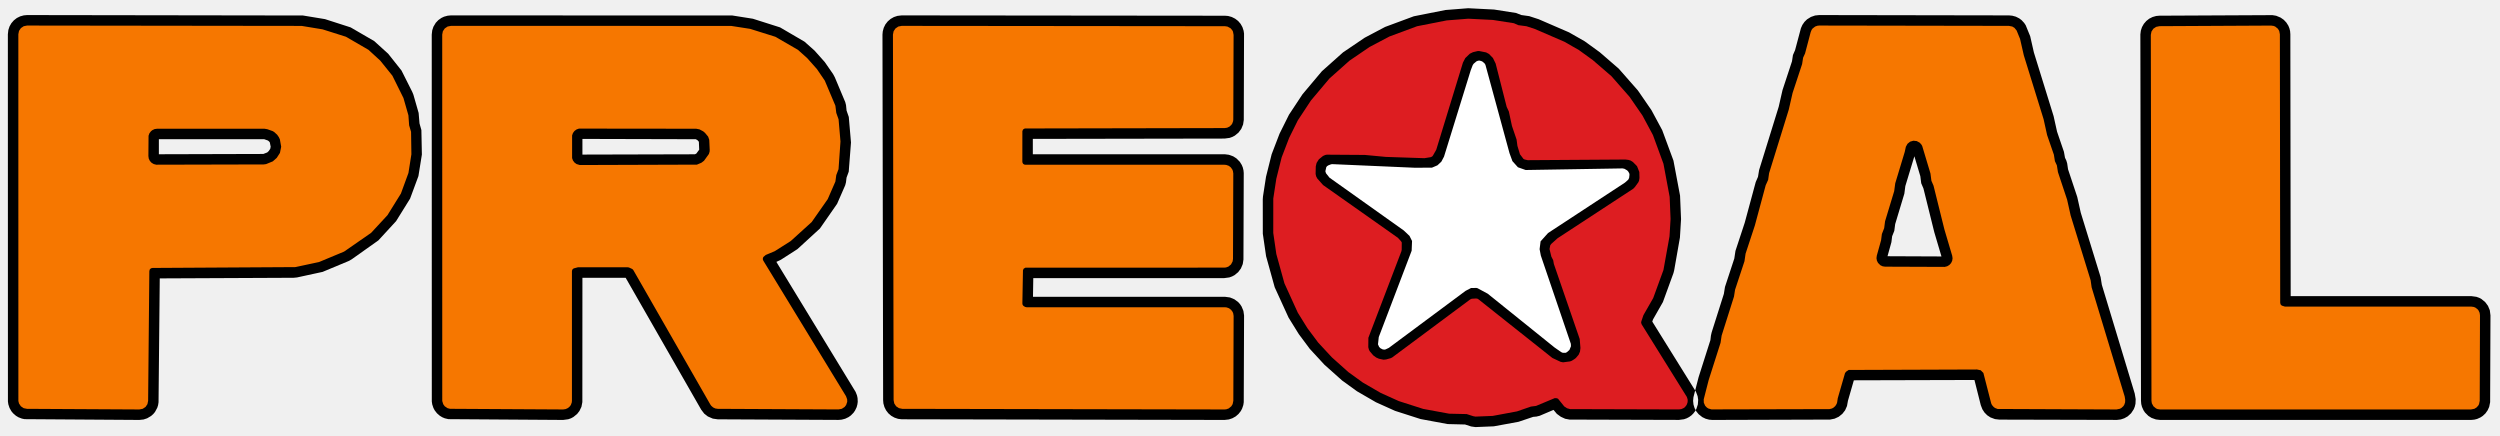
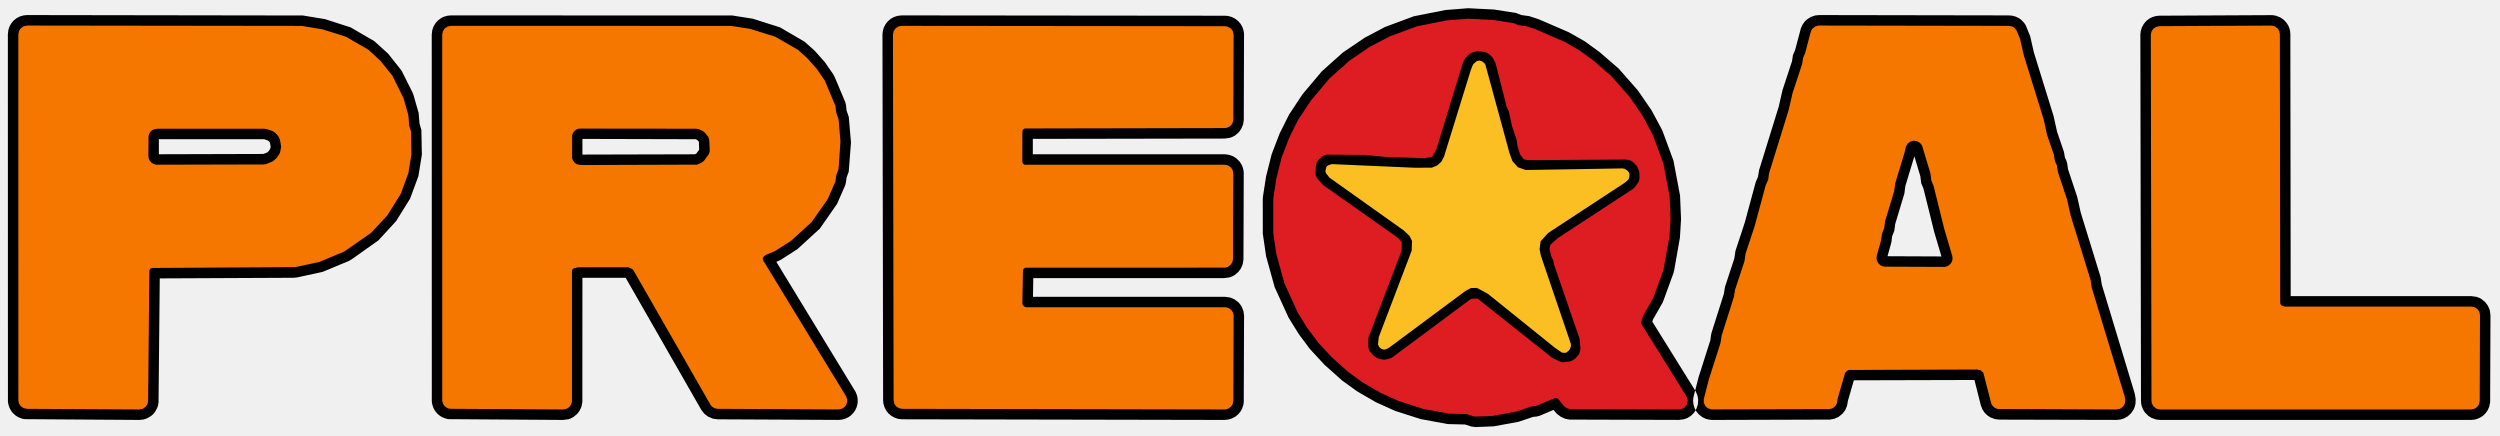
<svg xmlns="http://www.w3.org/2000/svg" viewBox="0 0 7632 1328">
  <path fill="#000000" fill-rule="evenodd" d="M24.2,1225.7L25.5,1234.5L29.1,1245.3L34.7,1255.3L40.0,1261.7L48.6,1269.2L56.2,1273.8L66.8,1277.9L75.0,1279.6L425.3,1282.0L438.3,1280.6L449.2,1277.0L461.2,1269.9L467.9,1264.0L473.2,1257.6L480.1,1244.8L482.6,1236.9L484.0,1228.1L487.7,849.9L896.4,848.0L906.7,847.0L984.9,830.0L1064.3,796.9L1073.7,791.6L1155.2,733.8L1209.2,675.1L1251.9,606.4L1277.4,537.5L1287.9,471.9L1286.4,397.0L1280.7,376.8L1278.0,344.8L1262.0,289.0L1258.5,280.5L1225.7,215.3L1185.1,164.1L1142.4,125.4L1070.4,83.6L992.2,58.4L924.8,47.3L82.6,46.0L72.7,46.9L61.7,49.9L51.4,55.0L42.3,62.1L34.8,70.7L29.1,80.7L25.5,91.6L24.0,104.6L24.2,1225.7ZM485.0,425.0L806.6,425.0L818.2,429.1L822.3,432.7L823.8,435.1L826.3,447.8L825.0,454.4L820.3,461.2L815.8,465.4L803.9,470.0L485.0,470.9L485.0,425.0ZM1318.2,1225.7L1319.5,1234.5L1323.1,1245.3L1327.0,1252.7L1334.0,1261.7L1342.6,1269.2L1350.2,1273.8L1357.8,1277.0L1369.0,1279.6L1719.1,1282.0L1734.7,1279.9L1743.1,1277.0L1750.5,1273.0L1761.8,1263.8L1768.9,1254.7L1775.0,1242.0L1777.8,1227.6L1778.0,848.0L1910.0,848.0L2140.6,1250.6L2149.8,1262.7L2160.9,1271.4L2176.2,1278.0L2191.2,1280.1L2559.7,1281.9L2569.4,1281.1L2580.4,1278.2L2590.5,1273.3L2597.6,1268.2L2605.5,1260.2L2610.2,1253.4L2615.1,1243.3L2617.4,1234.8L2618.5,1226.7L2618.0,1215.4L2616.2,1206.9L2612.0,1196.4L2370.1,799.5L2384.1,792.8L2434.4,760.5L2503.0,697.7L2555.5,622.2L2580.3,565.5L2582.6,556.6L2584.3,542.3L2591.0,524.1L2597.9,435.0L2591.2,357.1L2584.4,337.5L2582.7,320.7L2580.4,311.8L2548.5,235.9L2543.1,225.9L2517.8,189.4L2486.7,154.5L2456.0,127.2L2381.4,83.6L2298.4,57.2L2235.7,47.3L1376.6,47.0L1366.7,47.9L1355.6,50.9L1347.6,54.7L1338.2,61.3L1330.3,69.6L1323.1,81.7L1319.5,92.6L1318.0,105.6L1318.2,1225.7ZM1778.0,424.1L2124.0,425.0L2128.9,427.6L2133.5,432.7L2134.5,457.0L2125.8,468.8L2121.4,471.0L1778.0,471.9L1778.0,424.1ZM2696.0,1221.6L2696.8,1231.4L2699.9,1242.5L2705.0,1252.7L2712.0,1261.8L2720.7,1269.3L2730.6,1274.9L2741.5,1278.6L2752.8,1280.0L3738.4,1282.0L3751.4,1280.5L3762.2,1276.9L3772.2,1271.3L3780.9,1263.8L3788.0,1254.8L3791.9,1247.4L3795.6,1236.6L3796.9,1227.8L3797.9,963.2L3795.9,949.2L3790.3,935.7L3785.7,928.7L3779.8,922.1L3768.4,913.7L3754.9,908.1L3739.4,906.0L3153.5,906.0L3154.4,849.0L3737.5,849.0L3753.0,846.9L3761.3,843.9L3768.7,840.0L3779.9,830.8L3788.3,819.5L3793.9,806.1L3796.0,792.2L3796.9,528.2L3796.1,519.9L3794.0,511.2L3790.8,503.5L3784.7,493.7L3774.4,483.4L3764.6,477.2L3751.4,472.5L3740.0,471.0L3153.0,471.0L3153.0,424.0L3738.6,423.0L3754.0,420.9L3762.3,417.9L3769.7,414.0L3780.9,404.8L3789.3,393.5L3794.9,380.1L3797.0,366.2L3797.8,102.6L3796.5,93.8L3792.9,82.8L3787.3,72.8L3779.8,64.1L3770.7,57.1L3760.4,51.9L3749.3,48.8L3739.4,48.0L2752.6,47.0L2739.7,48.5L2728.8,52.1L2718.8,57.8L2710.1,65.3L2703.0,74.4L2697.9,84.7L2694.9,95.8L2694.0,105.7L2696.0,1221.6ZM3855.7,599.2L3855.0,608.0L3855.1,713.4L3865.1,782.1L3891.4,877.0L3933.7,969.5L3965.0,1020.0L3998.6,1065.1L4043.4,1113.6L4097.3,1161.7L4142.7,1194.5L4200.5,1228.0L4258.9,1254.3L4336.8,1279.3L4419.5,1294.6L4472.5,1295.9L4491.0,1301.9L4504.2,1303.8L4560.4,1301.5L4636.0,1287.6L4680.5,1272.6L4690.5,1271.7L4700.3,1269.3L4742.6,1251.3L4752.7,1263.4L4764.9,1272.3L4778.1,1278.4L4791.5,1280.9L5125.5,1281.9L5140.8,1279.9L5149.1,1277.0L5156.4,1273.2L5163.5,1268.1L5169.4,1262.3L5174.7,1255.4L5178.7,1248.2L5183.2,1234.5L5184.2,1220.6L5182.5,1209.4L5177.4,1196.0L5044.1,981.8L5046.3,975.2L5076.5,922.2L5108.7,833.8L5110.9,825.3L5128.5,725.2L5131.9,668.9L5128.9,597.3L5108.7,490.2L5074.4,397.3L5041.5,336.2L5000.2,276.2L4941.7,209.6L4883.7,159.4L4837.5,125.9L4790.0,98.8L4697.3,58.7L4668.5,49.3L4644.3,45.9L4628.2,39.6L4561.0,29.1L4481.9,25.1L4412.2,30.6L4316.1,49.7L4228.5,82.2L4166.2,115.1L4100.0,159.9L4035.5,217.4L3976.3,287.8L3935.1,350.1L3906.2,408.1L3882.1,470.9L3864.9,539.6L3855.7,599.2ZM5169.7,1212.7L5168.7,1223.9L5169.9,1235.1L5173.2,1245.8L5178.5,1255.8L5185.6,1264.5L5196.8,1273.4L5206.9,1278.3L5217.8,1281.2L5227.4,1282.0L5586.7,1280.9L5600.7,1278.1L5613.2,1272.3L5624.3,1263.4L5632.7,1252.6L5638.5,1239.5L5641.4,1223.5L5659.4,1161.0L6027.6,1160.0L6046.9,1236.8L6051.8,1249.4L6058.3,1259.4L6066.6,1267.8L6076.5,1274.3L6090.2,1279.4L6103.6,1281.0L6462.9,1281.9L6474.4,1280.5L6485.3,1276.8L6495.4,1271.1L6505.9,1261.5L6514.0,1249.2L6517.1,1241.4L6519.2,1232.7L6519.8,1218.5L6516.9,1201.4L6416.5,869.5L6412.8,846.2L6352.1,649.1L6341.4,601.2L6313.3,516.7L6310.7,498.8L6308.1,490.1L6304.0,481.5L6300.8,463.5L6279.8,402.0L6269.2,354.4L6209.0,160.0L6197.8,110.7L6184.0,76.9L6179.3,69.9L6171.5,61.5L6164.3,56.1L6154.0,50.9L6142.9,47.9L6133.0,47.0L5553.5,46.0L5541.1,47.3L5528.4,51.7L5516.5,59.1L5508.7,66.8L5502.4,75.9L5497.9,85.9L5480.0,153.1L5473.5,168.0L5470.6,187.1L5441.6,275.2L5430.0,326.0L5370.2,519.1L5366.8,539.8L5359.9,555.7L5326.4,679.6L5298.0,765.9L5294.5,789.2L5266.0,876.0L5262.6,897.2L5225.3,1014.8L5223.1,1024.5L5221.5,1038.3L5185.5,1151.4L5169.7,1212.7ZM5762.2,782.2L5774.1,739.3L5776.3,721.3L5782.9,704.7L5785.6,684.1L5813.6,591.2L5816.6,568.1L5844.2,477.1L5862.4,538.0L5865.1,559.4L5871.9,575.4L5905.0,708.9L5926.9,782.9L5762.2,782.2ZM6592.3,47.9L6582.4,48.8L6571.4,51.9L6561.2,57.0L6552.2,64.1L6544.7,72.8L6539.1,82.7L6535.5,93.6L6534.1,105.0L6536.0,1223.5L6536.8,1233.4L6539.0,1242.0L6543.7,1252.5L6548.3,1259.4L6558.6,1269.7L6568.3,1275.8L6581.6,1280.5L6594.5,1282.0L7543.5,1282.0L7553.4,1281.1L7562.0,1279.0L7572.4,1274.3L7579.4,1269.7L7587.7,1261.9L7594.3,1252.5L7599.0,1242.1L7601.9,1227.8L7602.9,962.8L7600.9,947.2L7595.3,933.7L7586.9,922.4L7575.7,913.1L7568.3,909.1L7559.9,906.1L7544.4,904.0L6993.0,904.0L6992.0,104.6L6991.2,94.7L6989.0,86.1L6985.8,78.3L6979.6,68.6L6971.7,60.3L6962.2,53.7L6948.7,48.1L6937.3,46.2L6592.3,47.9Z" />
  <path fill="#F67700" fill-rule="evenodd" d="M56.1,1224.1L58.0,1231.7L63.7,1240.3L72.3,1246.1L82.4,1248.1L425.5,1250.0L435.7,1248.0L444.3,1242.3L450.1,1233.8L452.2,1223.6L455.9,827.8L457.1,822.8L460.8,819.1L465.8,818.0L901.7,815.4L974.0,799.9L1050.4,768.1L1132.9,710.9L1182.9,656.9L1223.9,590.9L1246.9,528.0L1255.9,471.0L1254.9,402.4L1249.0,382.6L1246.8,352.0L1231.7,299.3L1197.9,231.1L1160.9,185.1L1124.9,152.1L1055.9,112.1L984.8,89.6L921.0,79.1L82.6,78.0L72.4,80.0L63.8,85.8L58.0,94.4L56.0,104.6L56.1,1224.1ZM807.5,393.0L816.2,394.5L832.3,400.2L837.0,403.0L846.1,411.3L851.3,418.8L854.4,425.5L858.4,448.0L854.6,466.8L844.9,481.9L832.8,492.6L812.3,501.0L805.0,502.0L477.0,502.8L469.4,500.9L462.7,496.9L457.5,491.2L454.1,484.1L453.0,476.4L453.5,414.4L456.1,407.0L460.8,400.8L464.8,397.5L471.9,394.1L479.6,393.0L807.5,393.0ZM1350.1,1224.2L1353.1,1234.0L1357.7,1240.3L1366.3,1246.1L1373.8,1248.0L1719.3,1250.0L1727.0,1248.8L1734.1,1245.5L1739.9,1240.3L1742.8,1236.0L1745.5,1228.6L1746.0,1223.4L1746.0,828.5L1746.7,824.3L1748.7,821.3L1751.7,819.3L1764.1,816.0L1916.2,816.0L1919.9,816.5L1928.7,820.5L1931.7,822.4L1933.8,825.2L2168.4,1234.7L2171.3,1238.8L2177.0,1243.8L2183.8,1247.0L2191.3,1248.1L2559.9,1249.9L2569.9,1248.0L2578.5,1242.4L2583.1,1236.4L2586.4,1226.7L2586.2,1219.1L2582.7,1209.5L2330.1,795.5L2328.5,790.7L2330.1,784.8L2337.7,778.3L2365.0,766.9L2413.9,735.9L2477.9,677.9L2526.9,607.9L2550.3,554.2L2553.0,534.5L2559.9,516.4L2565.8,431.9L2560.0,364.3L2553.0,344.6L2550.3,322.8L2517.9,246.1L2493.8,210.7L2464.0,177.2L2435.9,152.1L2366.9,112.2L2290.0,88.1L2232.0,79.1L1376.6,79.0L1366.4,81.0L1357.8,86.8L1352.0,95.4L1350.0,105.6L1350.1,1224.2ZM2125.4,393.0L2135.5,395.0L2146.8,401.0L2152.2,405.6L2161.8,417.1L2165.2,426.9L2166.6,457.6L2166.3,462.8L2164.1,470.1L2149.2,490.8L2141.3,496.8L2127.6,502.6L1770.0,503.8L1760.1,500.8L1753.8,496.2L1749.1,489.9L1746.5,482.6L1746.5,413.4L1749.1,406.1L1753.8,399.8L1760.1,395.2L1767.4,392.6L2125.4,393.0ZM2728.0,1221.5L2730.0,1231.7L2735.7,1240.3L2744.3,1246.0L2754.5,1248.1L3738.5,1250.0L3743.6,1249.5L3751.0,1246.9L3759.0,1240.3L3763.0,1233.7L3765.1,1223.5L3766.0,964.7L3764.8,956.9L3762.9,952.1L3758.2,945.8L3752.0,941.1L3744.6,938.5L3739.4,938.0L3134.2,938.0L3129.5,937.0L3124.2,933.7L3121.7,930.1L3121.1,926.0L3122.9,825.2L3125.0,820.3L3130.3,817.2L3737.5,817.0L3742.7,816.5L3750.0,813.9L3758.0,807.3L3762.9,798.2L3764.1,790.5L3765.0,529.7L3763.8,521.9L3761.8,517.1L3757.2,510.8L3750.9,506.1L3743.6,503.5L3738.4,503.0L3130.9,503.0L3126.8,502.3L3123.7,500.3L3121.7,497.2L3121.0,493.1L3121.1,400.4L3123.1,395.4L3128.5,392.2L3738.5,391.0L3746.2,389.9L3753.2,386.6L3759.0,381.3L3761.9,377.0L3764.5,369.7L3765.0,364.6L3765.9,106.6L3764.0,96.4L3761.5,91.8L3756.3,86.0L3747.1,81.1L3739.4,80.0L2752.6,79.0L2742.4,81.0L2733.8,86.8L2728.0,95.4L2726.0,105.6L2728.0,1221.5ZM5201.1,1219.2L5201.4,1229.4L5205.5,1238.7L5210.8,1244.2L5215.1,1247.0L5224.8,1249.8L5585.1,1248.9L5592.5,1247.1L5597.0,1244.7L5602.7,1239.7L5606.8,1233.2L5608.4,1228.4L5610.3,1215.8L5632.5,1139.0L5635.8,1134.7L5643.6,1129.4L6035.4,1128.0L6046.8,1130.4L6054.9,1138.6L6078.8,1231.6L6081.1,1236.4L6086.3,1242.5L6090.7,1245.6L6098.3,1248.5L6461.4,1250.0L6471.6,1247.9L6476.2,1245.4L6482.1,1240.1L6484.9,1235.8L6487.5,1228.3L6487.8,1220.5L6486.3,1210.7L6385.4,877.4L6382.3,855.6L6321.3,657.9L6310.5,609.6L6282.5,525.4L6279.2,504.8L6273.2,491.9L6270.1,472.3L6249.4,412.3L6238.7,363.9L6178.3,168.9L6166.9,119.0L6156.4,93.2L6149.8,85.1L6143.1,81.0L6132.9,79.0L5553.5,78.0L5548.5,78.5L5541.5,80.9L5533.6,86.9L5530.6,91.0L5527.7,97.9L5510.5,163.1L5504.5,176.2L5501.5,195.6L5472.4,283.8L5460.7,334.9L5400.7,528.6L5397.8,549.0L5390.3,565.6L5357.2,688.4L5328.9,774.3L5325.5,797.6L5296.8,884.5L5293.5,905.4L5255.8,1024.5L5252.5,1046.5L5216.2,1160.3L5201.1,1219.2ZM5742.6,733.3L5745.0,714.4L5752.0,696.5L5754.7,675.6L5782.6,583.5L5785.8,559.5L5814.7,464.0L5818.2,448.1L5823.2,439.0L5831.2,432.5L5841.1,429.6L5851.4,430.7L5860.5,435.6L5865.7,441.4L5868.2,446.0L5893.3,529.6L5896.2,551.9L5902.7,566.9L5935.9,700.5L5959.7,780.8L5960.8,788.5L5959.6,796.2L5956.2,803.2L5951.0,808.9L5944.3,812.9L5936.7,814.8L5755.0,814.1L5747.4,813.0L5740.4,809.7L5733.2,802.5L5729.8,795.6L5728.5,788.1L5729.5,780.4L5742.6,733.3ZM6592.4,79.9L6582.3,82.0L6573.7,87.7L6568.0,96.3L6566.0,106.5L6568.0,1223.5L6569.1,1231.2L6574.0,1240.3L6582.0,1246.9L6586.8,1248.9L6594.5,1250.0L7543.5,1250.0L7553.7,1248.0L7560.3,1244.0L7565.6,1238.2L7568.0,1233.7L7570.1,1223.5L7570.9,962.6L7569.8,954.9L7566.5,947.8L7563.2,943.8L7556.9,939.1L7552.1,937.1L7544.4,936.0L6975.5,936.0L6965.9,933.0L6962.1,929.2L6961.0,924.2L6960.0,104.6L6958.0,94.4L6953.9,87.7L6945.9,81.2L6941.1,79.2L6933.3,78.1L6592.4,79.9Z" />
  <path fill="#DD1D21" fill-rule="evenodd" d="M3887.1,606.0L3887.0,711.1L3896.4,775.6L3921.1,865.0L3961.9,954.5L3991.4,1002.0L4024.2,1045.9L4065.9,1090.8L4116.1,1135.8L4160.2,1167.7L4215.2,1199.6L4270.4,1224.5L4344.7,1248.3L4424.0,1262.9L4477.5,1264.1L4497.4,1270.5L4504.4,1271.8L4556.9,1269.7L4631.0,1255.9L4673.6,1241.2L4689.3,1239.2L4746.5,1215.3L4752.9,1215.8L4756.4,1217.3L4775.3,1240.7L4783.8,1246.3L4793.1,1248.9L5125.6,1249.9L5133.2,1248.8L5140.2,1245.6L5144.2,1242.4L5148.9,1236.3L5151.6,1229.1L5152.2,1224.0L5151.9,1218.9L5149.5,1211.6L5011.7,990.3L5010.0,985.4L5010.6,981.2L5017.1,962.0L5046.9,910.0L5078.2,824.2L5096.7,721.5L5099.9,668.6L5097.1,600.9L5078.2,499.9L5046.1,412.3L5014.2,352.8L4974.9,295.8L4919.2,232.4L4862.8,183.7L4820.1,152.8L4775.7,127.4L4685.9,88.6L4660.0,80.1L4635.0,76.8L4621.6,70.9L4557.6,60.9L4482.3,57.1L4416.5,62.3L4326.0,80.1L4241.7,111.4L4181.2,143.3L4119.7,185.2L4058.5,239.7L4002.0,306.8L3961.9,367.6L3935.5,420.9L3912.6,480.5L3896.3,545.8L3887.1,606.0ZM4016.8,508.0L4019.3,497.4L4026.3,486.3L4038.8,476.2L4045.7,473.1L4050.7,472.2L4166.8,473.0L4230.7,479.0L4348.3,482.9L4367.2,479.9L4371.8,478.0L4374.5,474.9L4384.6,457.1L4466.1,191.0L4473.3,177.2L4487.0,164.0L4496.7,159.3L4510.4,156.0L4515.2,155.7L4536.8,160.0L4545.7,164.8L4557.7,177.2L4565.9,194.0L4599.6,326.3L4606.2,340.3L4615.7,384.6L4629.8,426.0L4632.4,445.4L4640.1,470.9L4651.0,485.3L4654.7,487.0L4663.9,489.0L4961.9,487.0L4970.9,488.1L4977.9,490.1L4985.1,494.7L4997.5,507.3L5004.5,525.1L5005.0,543.2L5003.7,551.6L5001.4,556.7L4990.8,571.2L4985.9,576.2L4755.0,727.3L4735.6,744.7L4732.6,748.9L4730.4,760.3L4735.9,783.2L4741.6,794.5L4743.6,805.8L4822.5,1034.9L4824.8,1062.3L4823.4,1073.4L4819.2,1083.0L4810.8,1092.9L4806.7,1096.1L4798.4,1101.3L4793.1,1103.3L4771.7,1106.1L4764.2,1104.6L4739.1,1092.8L4513.3,913.6L4510.2,911.8L4505.8,911.2L4492.9,912.0L4488.2,914.1L4250.0,1091.3L4245.4,1093.5L4231.6,1097.3L4223.7,1098.1L4209.5,1095.1L4201.2,1091.4L4192.3,1084.9L4181.6,1072.3L4179.1,1067.6L4177.1,1060.0L4177.4,1031.1L4278.2,767.1L4279.1,762.7L4279.3,740.2L4277.3,736.8L4267.6,726.0L4039.1,564.9L4021.4,544.9L4017.9,538.3L4016.3,531.0L4016.8,508.0Z" />
-   <path fill="#FFFFFF" fill-rule="evenodd" d="M4055.7,504.5L4051.3,507.2L4048.9,510.3L4046.1,522.8L4048.0,528.9L4058.6,542.3L4285.3,703.5L4302.9,720.1L4310.7,735.7L4309.5,765.4L4209.1,1029.0L4206.7,1051.2L4210.1,1058.9L4214.0,1063.0L4220.4,1066.4L4225.7,1067.4L4229.8,1066.7L4240.0,1061.9L4474.0,888.0L4490.7,879.3L4507.0,879.0L4510.7,879.9L4541.7,896.6L4745.6,1060.7L4766.1,1075.0L4771.1,1077.1L4779.7,1077.0L4783.2,1075.3L4791.2,1068.3L4795.8,1057.1L4795.5,1049.6L4703.8,780.1L4700.1,760.6L4703.1,736.8L4725.9,711.4L4960.6,557.5L4970.7,548.6L4973.4,543.0L4974.5,533.5L4974.0,529.6L4970.7,523.6L4967.4,520.1L4959.1,515.3L4953.3,514.1L4657.5,519.0L4633.9,510.6L4617.1,491.9L4608.2,467.5L4534.7,197.8L4531.8,193.2L4524.6,187.3L4517.2,185.0L4512.2,185.3L4507.3,187.3L4498.6,194.7L4495.8,199.1L4489.9,214.4L4408.3,478.1L4400.1,493.6L4388.2,504.7L4371.3,511.9L4317.3,512.0L4067.7,501.1L4063.7,501.5L4055.7,504.5Z" />
+   <path fill="#FBBF24" fill-rule="evenodd" d="M4055.7,504.5L4051.3,507.2L4048.9,510.3L4046.1,522.8L4048.0,528.9L4058.6,542.3L4285.3,703.5L4302.9,720.1L4310.7,735.7L4309.5,765.4L4209.1,1029.0L4206.7,1051.2L4210.1,1058.9L4214.0,1063.0L4220.4,1066.4L4225.7,1067.4L4229.8,1066.7L4240.0,1061.9L4474.0,888.0L4490.7,879.3L4507.0,879.0L4510.7,879.9L4541.7,896.6L4745.6,1060.7L4766.1,1075.0L4771.1,1077.1L4779.7,1077.0L4783.2,1075.3L4791.2,1068.3L4795.8,1057.1L4795.5,1049.6L4703.8,780.1L4700.1,760.6L4703.1,736.8L4725.9,711.4L4960.6,557.5L4970.7,548.6L4973.4,543.0L4974.5,533.5L4974.0,529.6L4970.7,523.6L4967.4,520.1L4959.1,515.3L4953.3,514.1L4657.5,519.0L4633.9,510.6L4617.1,491.9L4608.2,467.5L4534.7,197.8L4531.8,193.2L4524.6,187.3L4517.2,185.0L4512.2,185.3L4507.3,187.3L4498.6,194.7L4495.8,199.1L4489.9,214.4L4408.3,478.1L4400.1,493.6L4388.2,504.7L4371.3,511.9L4317.3,512.0L4067.7,501.1L4063.7,501.5L4055.7,504.5Z" />
</svg>
